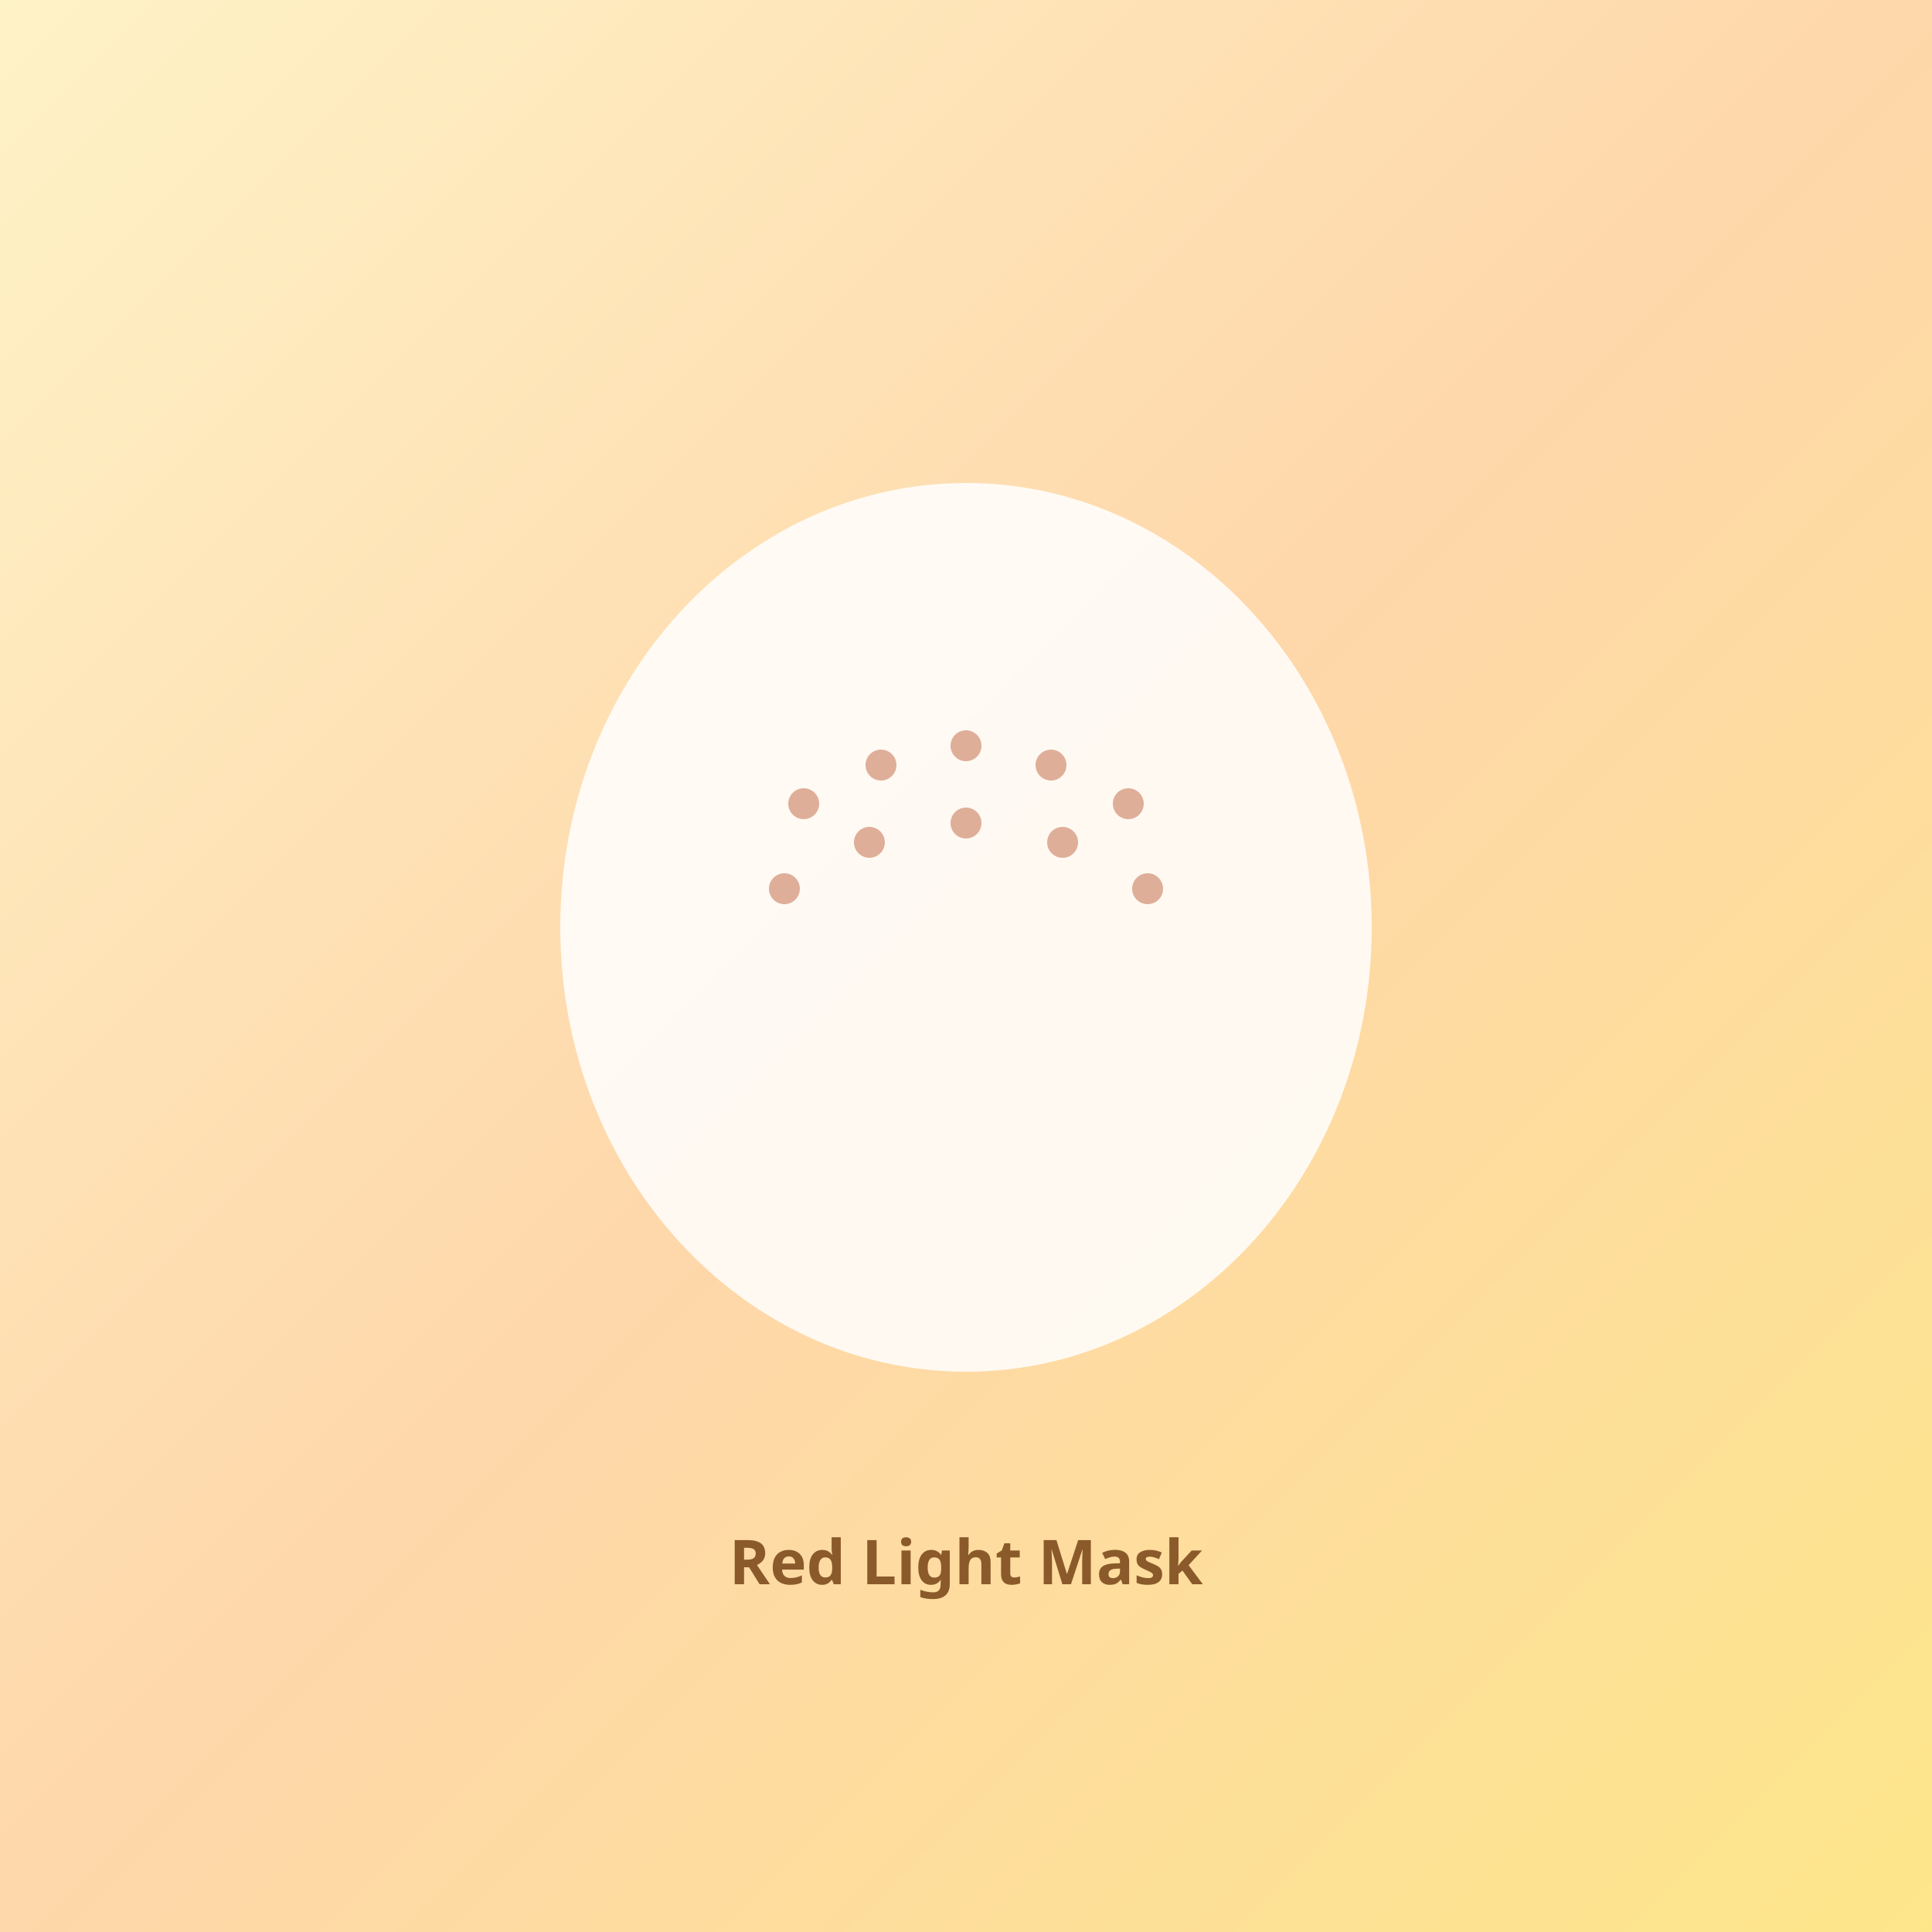
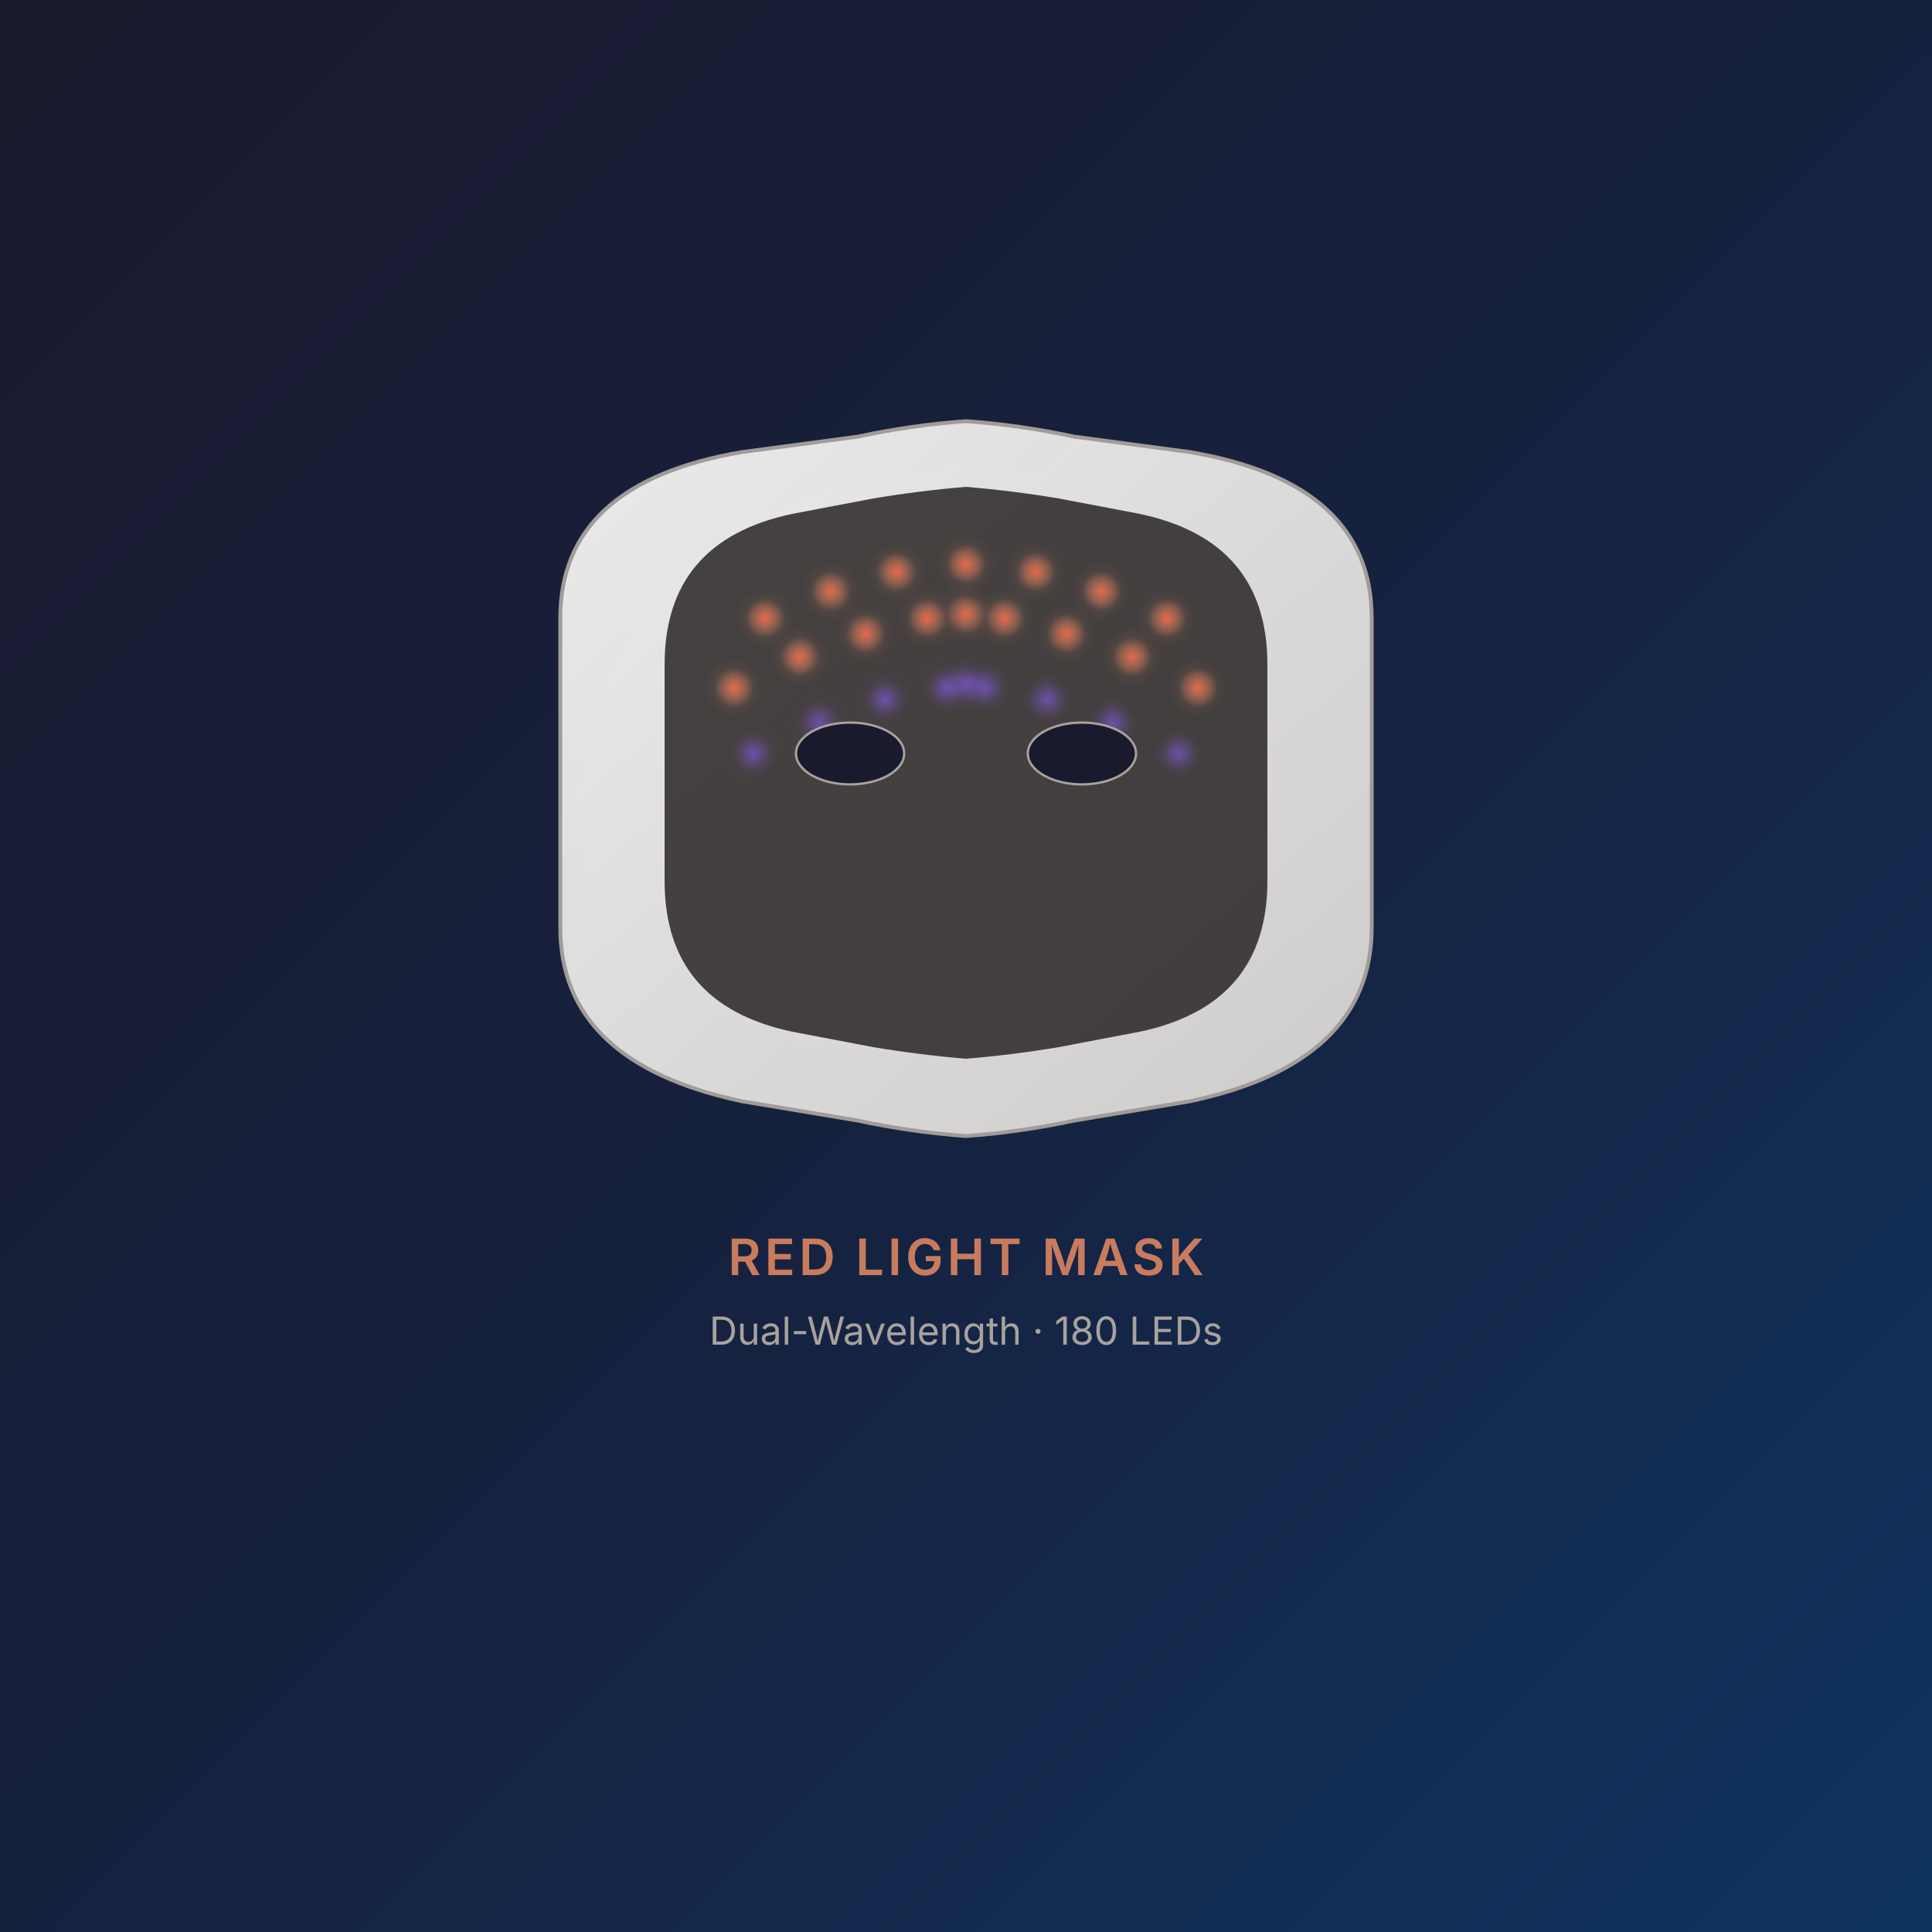
<svg xmlns="http://www.w3.org/2000/svg" width="500" height="500" viewBox="0 0 500 500">
  <defs>
    <linearGradient id="bg" x1="0%" y1="0%" x2="100%" y2="100%">
-       <stop offset="0%" style="stop-color:#fef3c7" />
-       <stop offset="50%" style="stop-color:#fed7aa" />
-       <stop offset="100%" style="stop-color:#fde68a" />
+       <stop offset="0%" style="stop-color:#1a1a2e" />
+       <stop offset="50%" style="stop-color:#16213e" />
+       <stop offset="100%" style="stop-color:#0f3460" />
    </linearGradient>
+     <radialGradient id="glow" cx="50%" cy="45%" r="35%">
+       <stop offset="0%" style="stop-color:#c97b5d;stop-opacity:.3" />
+       <stop offset="100%" style="stop-color:#c97b5d;stop-opacity:0" />
+     </radialGradient>
+     <radialGradient id="ledGlow" cx="50%" cy="50%" r="50%">
+       <stop offset="0%" style="stop-color:#ff6b4a;stop-opacity:.8" />
+       <stop offset="60%" style="stop-color:#c97b5d;stop-opacity:.35" />
+       <stop offset="100%" style="stop-color:#c97b5d;stop-opacity:0" />
+     </radialGradient>
+     <radialGradient id="nirGlow" cx="50%" cy="50%" r="50%">
+       <stop offset="0%" style="stop-color:#8b5cf6;stop-opacity:.45" />
+       <stop offset="60%" style="stop-color:#8b5cf6;stop-opacity:.12" />
+       <stop offset="100%" style="stop-color:#8b5cf6;stop-opacity:0" />
+     </radialGradient>
+     <linearGradient id="silicone" x1="0%" y1="0%" x2="100%" y2="100%">
+       <stop offset="0%" style="stop-color:#f5f5f4" />
+       <stop offset="100%" style="stop-color:#d6d3d1" />
+     </linearGradient>
+     <filter id="softGlow">
+       <feGaussianBlur stdDeviation="2" />
+       <feMerge>
+         <feMergeNode in="blur" />
+         <feMergeNode in="SourceGraphic" />
+       </feMerge>
+     </filter>
  </defs>
  <rect width="500" height="500" fill="url(#bg)" />
-   <ellipse cx="250" cy="240" rx="105" ry="115" fill="#fff" opacity=".85" />
-   <circle cx="208" cy="208" r="4" fill="#c97b5d" opacity=".6" />
-   <circle cx="228" cy="198" r="4" fill="#c97b5d" opacity=".6" />
-   <circle cx="250" cy="193" r="4" fill="#c97b5d" opacity=".6" />
-   <circle cx="272" cy="198" r="4" fill="#c97b5d" opacity=".6" />
-   <circle cx="292" cy="208" r="4" fill="#c97b5d" opacity=".6" />
-   <circle cx="203" cy="230" r="4" fill="#c97b5d" opacity=".6" />
-   <circle cx="225" cy="218" r="4" fill="#c97b5d" opacity=".6" />
-   <circle cx="250" cy="213" r="4" fill="#c97b5d" opacity=".6" />
-   <circle cx="275" cy="218" r="4" fill="#c97b5d" opacity=".6" />
-   <circle cx="297" cy="230" r="4" fill="#c97b5d" opacity=".6" />
-   <text x="250" y="410" text-anchor="middle" fill="#8b5a2b" font-size="16" font-weight="bold" font-family="system-ui">Red Light Mask</text>
+   <ellipse cx="250" cy="220" rx="145" ry="125" fill="url(#glow)" />
+   <path d="M145,160 Q145,125 192,117 L222,113 Q236,110 250,109 Q264,110 278,113 L308,117 Q355,125 355,160 L355,240 Q355,275 308,285 L278,290 Q264,293 250,294 Q236,293 222,290 L192,285 Q145,275 145,240 Z" fill="url(#silicone)" stroke="#a8a29e" stroke-width="1" opacity=".95" />
+   <path d="M172,172 Q172,140 205,133 L226,129 Q238,127 250,126 Q262,127 274,129 L295,133 Q328,140 328,172 L328,228 Q328,260 295,267 L274,271 Q262,273 250,274 Q238,273 226,271 L205,267 Q172,260 172,228 Z" fill="#292524" opacity=".85" />
+   <g filter="url(#softGlow)">
+     <circle cx="198" cy="160" r="5" fill="url(#ledGlow)" />
+     <circle cx="215" cy="153" r="5" fill="url(#ledGlow)" />
+     <circle cx="232" cy="148" r="5" fill="url(#ledGlow)" />
+     <circle cx="250" cy="146" r="5" fill="url(#ledGlow)" />
+     <circle cx="268" cy="148" r="5" fill="url(#ledGlow)" />
+     <circle cx="285" cy="153" r="5" fill="url(#ledGlow)" />
+     <circle cx="302" cy="160" r="5" fill="url(#ledGlow)" />
+     <circle cx="190" cy="178" r="5" fill="url(#ledGlow)" />
+     <circle cx="207" cy="170" r="5" fill="url(#ledGlow)" />
+     <circle cx="224" cy="164" r="5" fill="url(#ledGlow)" />
+     <circle cx="240" cy="160" r="5" fill="url(#ledGlow)" />
+     <circle cx="250" cy="159" r="5" fill="url(#ledGlow)" />
+     <circle cx="260" cy="160" r="5" fill="url(#ledGlow)" />
+     <circle cx="276" cy="164" r="5" fill="url(#ledGlow)" />
+     <circle cx="293" cy="170" r="5" fill="url(#ledGlow)" />
+     <circle cx="310" cy="178" r="5" fill="url(#ledGlow)" />
+     <circle cx="195" cy="195" r="5" fill="url(#nirGlow)" />
+     <circle cx="212" cy="187" r="5" fill="url(#nirGlow)" />
+     <circle cx="229" cy="181" r="5" fill="url(#nirGlow)" />
+     <circle cx="245" cy="178" r="5" fill="url(#nirGlow)" />
+     <circle cx="250" cy="177" r="5" fill="url(#nirGlow)" />
+     <circle cx="255" cy="178" r="5" fill="url(#nirGlow)" />
+     <circle cx="271" cy="181" r="5" fill="url(#nirGlow)" />
+     <circle cx="288" cy="187" r="5" fill="url(#nirGlow)" />
+     <circle cx="305" cy="195" r="5" fill="url(#nirGlow)" />
+   </g>
+   <ellipse cx="220" cy="195" rx="14" ry="8" fill="#1a1a2e" stroke="#a8a29e" stroke-width=".6" />
+   <ellipse cx="280" cy="195" rx="14" ry="8" fill="#1a1a2e" stroke="#a8a29e" stroke-width=".6" />
+   <text x="250" y="330" text-anchor="middle" fill="#c97b5d" font-size="13" font-weight="600" font-family="Inter,system-ui" letter-spacing="1">RED LIGHT MASK</text>
+   <text x="250" y="348" text-anchor="middle" fill="#a8a29e" font-size="10" font-family="Inter,system-ui">Dual-Wavelength · 180 LEDs</text>
</svg>
